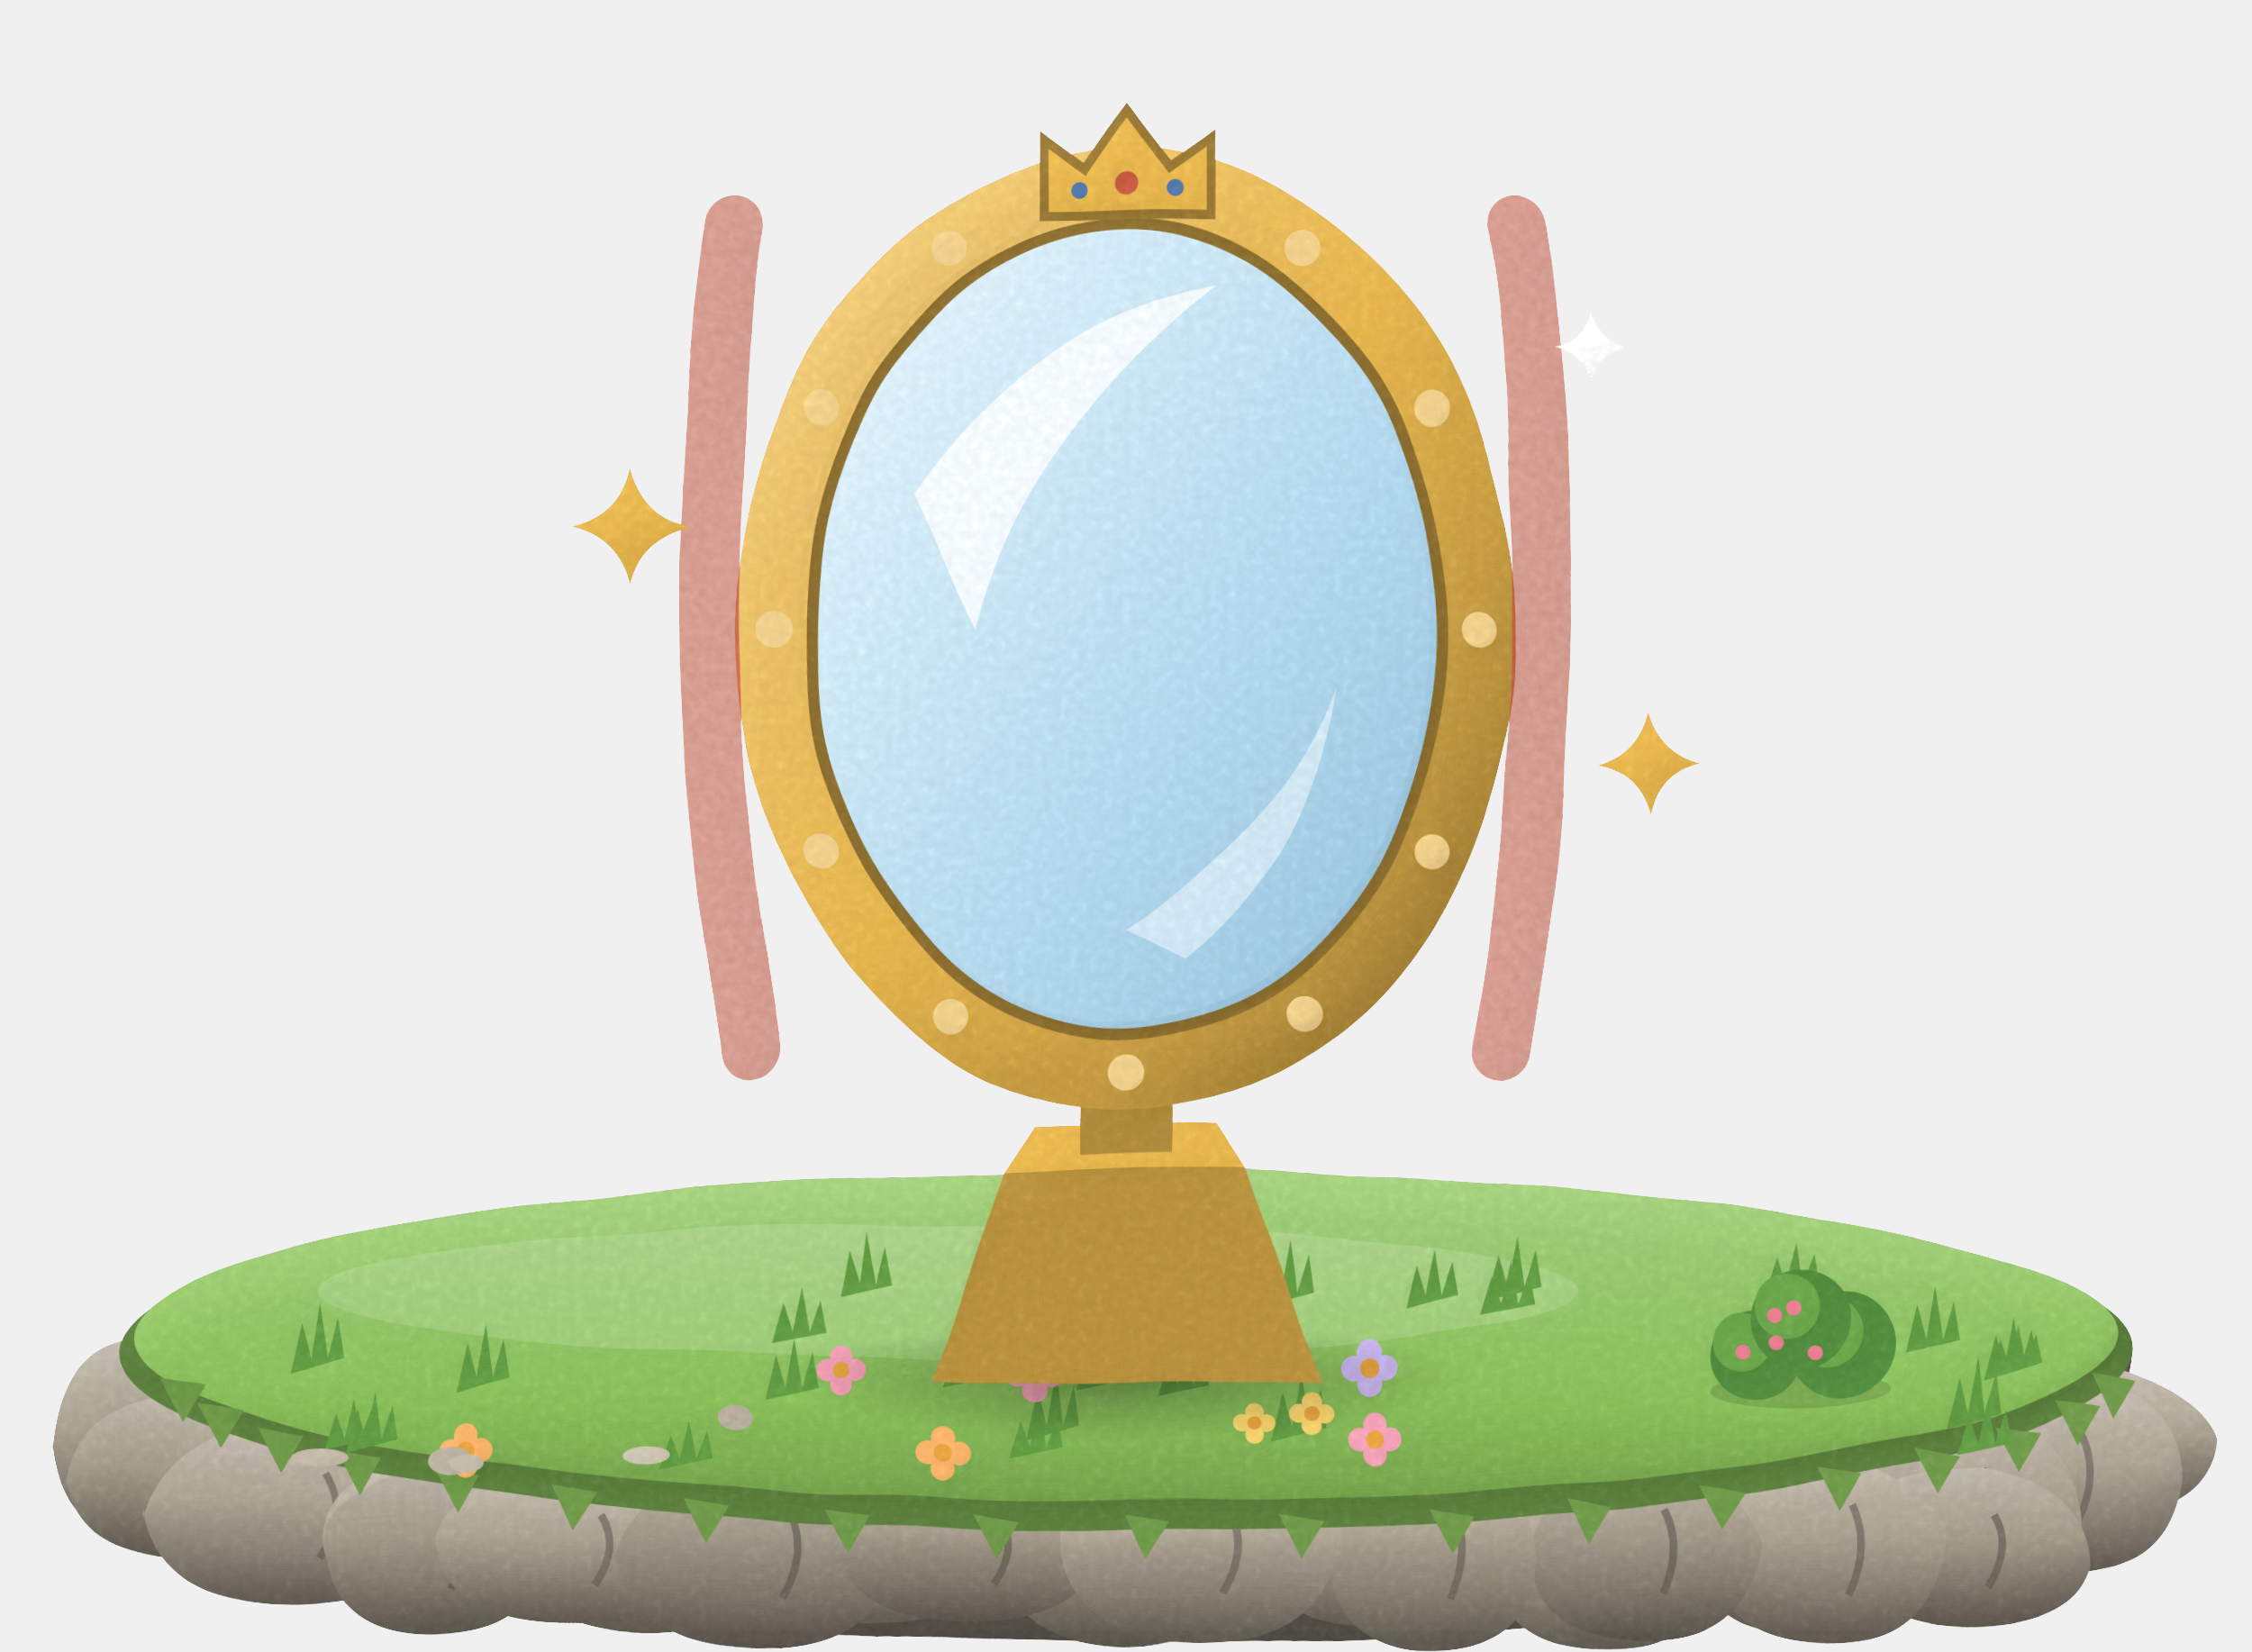
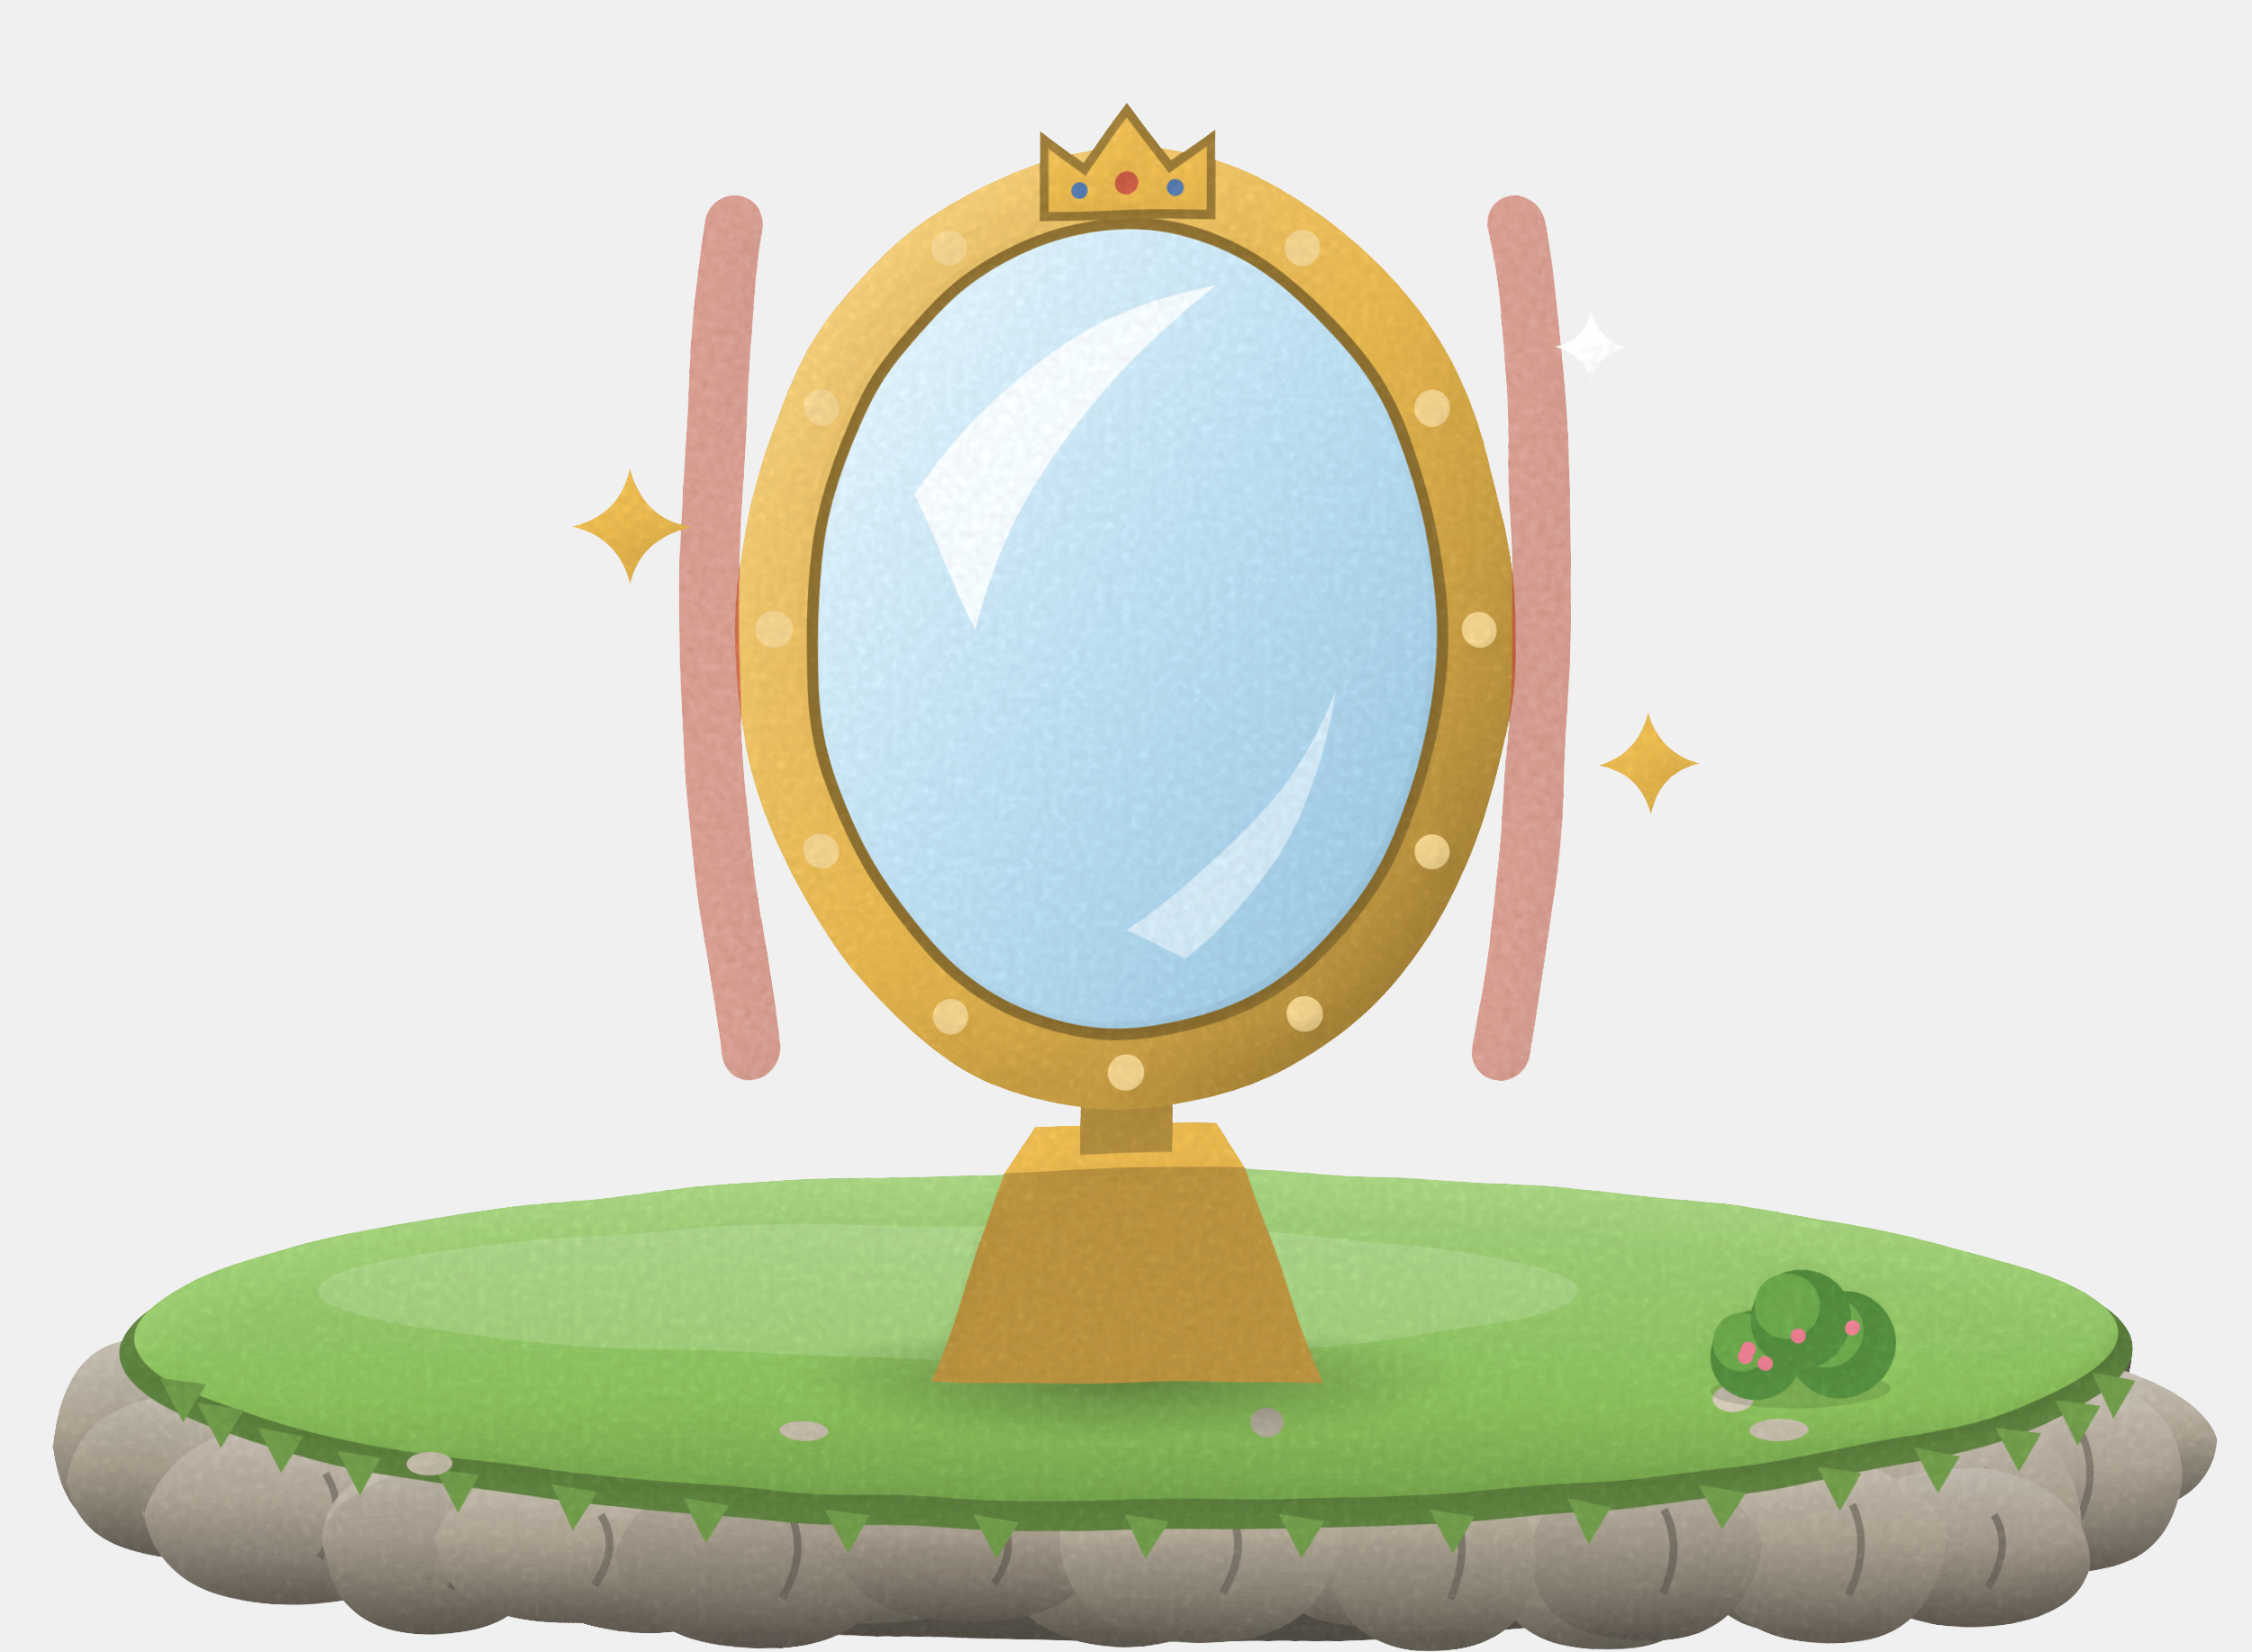
<svg xmlns="http://www.w3.org/2000/svg" viewBox="0 0 300 220" width="300" height="220">
  <defs>
    <filter id="paint" x="-2%" y="-2%" width="104%" height="104%" color-interpolation-filters="sRGB">
      <feTurbulence type="fractalNoise" baseFrequency="0.035" numOctaves="2" seed="7" result="warp" />
      <feDisplacementMap in="SourceGraphic" in2="warp" scale="1.6" xChannelSelector="R" yChannelSelector="G" result="wobbly" />
      <feTurbulence type="fractalNoise" baseFrequency="0.85" numOctaves="2" seed="3" result="noise" />
      <feColorMatrix in="noise" type="saturate" values="0" result="grey" />
      <feComposite in="wobbly" in2="grey" operator="arithmetic" k1="0" k2="1" k3="0.13" k4="-0.065" result="grained" />
      <feComposite in="grained" in2="wobbly" operator="in" />
    </filter>
    <filter id="clay" x="-3%" y="-3%" width="106%" height="106%" color-interpolation-filters="sRGB">
      <feGaussianBlur in="SourceGraphic" stdDeviation="1.2" edgeMode="duplicate" result="blur" />
      <feColorMatrix in="blur" type="luminanceToAlpha" result="lum" />
      <feGaussianBlur in="SourceAlpha" stdDeviation="3" result="ablur" />
      <feComposite in="lum" in2="ablur" operator="arithmetic" k2="0.6" k3="0.6" result="height" />
      <feSpecularLighting in="height" surfaceScale="3" specularConstant="0.5" specularExponent="16" lighting-color="#fff8ec" result="spec">
        <feDistantLight azimuth="235" elevation="38" />
      </feSpecularLighting>
      <feComposite in="spec" in2="SourceAlpha" operator="in" result="specIn" />
      <feDiffuseLighting in="height" surfaceScale="3" diffuseConstant="1.3" lighting-color="#fff" result="diff">
        <feDistantLight azimuth="235" elevation="50" />
      </feDiffuseLighting>
      <feBlend in="SourceGraphic" in2="diff" mode="multiply" result="lit" />
      <feComposite in="lit" in2="SourceAlpha" operator="in" result="litIn" />
      <feComposite in="litIn" in2="specIn" operator="arithmetic" k2="1" k3="0.5" />
    </filter>
    <linearGradient id="g1" x1="0" y1="0" x2="0" y2="1">
      <stop offset="0" stop-color="#a1cc7c" />
      <stop offset="0.7" stop-color="#86bd57" />
      <stop offset="1" stop-color="#72a14a" />
    </linearGradient>
    <linearGradient id="g2" x1="0" y1="0" x2="0" y2="1">
      <stop offset="0" stop-color="#bdb7ab" />
      <stop offset="0.45" stop-color="#a49b8b" />
      <stop offset="1" stop-color="#5f5a51" />
    </linearGradient>
    <linearGradient id="g3" x1="0" y1="0" x2="0" y2="1">
      <stop offset="0" stop-color="#c3bcb1" />
      <stop offset="0.45" stop-color="#aba292" />
      <stop offset="1" stop-color="#635e55" />
    </linearGradient>
    <linearGradient id="g4" x1="0" y1="0" x2="0" y2="1">
      <stop offset="0" stop-color="#bcb6aa" />
      <stop offset="0.45" stop-color="#a29989" />
      <stop offset="1" stop-color="#5e594f" />
    </linearGradient>
    <linearGradient id="g5" x1="0" y1="0" x2="0" y2="1">
      <stop offset="0" stop-color="#c3bcb1" />
      <stop offset="0.45" stop-color="#aca293" />
      <stop offset="1" stop-color="#645e55" />
    </linearGradient>
    <linearGradient id="g6" x1="0" y1="0" x2="0" y2="1">
      <stop offset="0" stop-color="#c3bbb1" />
      <stop offset="0.45" stop-color="#aba192" />
      <stop offset="1" stop-color="#635d55" />
    </linearGradient>
    <linearGradient id="g7" x1="0" y1="0" x2="0" y2="1">
      <stop offset="0" stop-color="#c0b9ae" />
      <stop offset="0.45" stop-color="#a89e8e" />
      <stop offset="1" stop-color="#615c52" />
    </linearGradient>
    <linearGradient id="g8" x1="0" y1="0" x2="0" y2="1">
      <stop offset="0" stop-color="#c4bdb2" />
      <stop offset="0.45" stop-color="#ada394" />
      <stop offset="1" stop-color="#645f56" />
    </linearGradient>
    <linearGradient id="g9" x1="0" y1="0" x2="0" y2="1">
      <stop offset="0" stop-color="#bab3a9" />
      <stop offset="0.45" stop-color="#9f9687" />
      <stop offset="1" stop-color="#5c574e" />
    </linearGradient>
    <linearGradient id="g10" x1="0" y1="0" x2="0" y2="1">
      <stop offset="0" stop-color="#c0b8ae" />
      <stop offset="0.45" stop-color="#a79d8e" />
      <stop offset="1" stop-color="#615b52" />
    </linearGradient>
    <linearGradient id="g11" x1="0" y1="0" x2="0" y2="1">
      <stop offset="0" stop-color="#c3bdb1" />
      <stop offset="0.45" stop-color="#aca393" />
      <stop offset="1" stop-color="#645f55" />
    </linearGradient>
    <linearGradient id="g12" x1="0" y1="0" x2="0" y2="1">
      <stop offset="0" stop-color="#c3bbb0" />
      <stop offset="0.45" stop-color="#aba191" />
      <stop offset="1" stop-color="#635d54" />
    </linearGradient>
    <linearGradient id="g13" x1="0" y1="0" x2="0" y2="1">
      <stop offset="0" stop-color="#c4bdb2" />
      <stop offset="0.45" stop-color="#ada394" />
      <stop offset="1" stop-color="#645f56" />
    </linearGradient>
    <linearGradient id="g14" x1="0" y1="0" x2="0" y2="1">
      <stop offset="0" stop-color="#bcb6aa" />
      <stop offset="0.45" stop-color="#a29989" />
      <stop offset="1" stop-color="#5e594f" />
    </linearGradient>
    <linearGradient id="g15" x1="0" y1="0" x2="0" y2="1">
      <stop offset="0" stop-color="#bbb4a9" />
      <stop offset="0.45" stop-color="#a19788" />
      <stop offset="1" stop-color="#5d584f" />
    </linearGradient>
    <linearGradient id="g16" x1="0" y1="0" x2="0" y2="1">
      <stop offset="0" stop-color="#bdb6ab" />
      <stop offset="0.45" stop-color="#a3998a" />
      <stop offset="1" stop-color="#5f5950" />
    </linearGradient>
    <linearGradient id="g17" x1="0" y1="0" x2="0" y2="1">
      <stop offset="0" stop-color="#c2bbaf" />
      <stop offset="0.45" stop-color="#aaa090" />
      <stop offset="1" stop-color="#635d54" />
    </linearGradient>
    <linearGradient id="g18" x1="0" y1="0" x2="0" y2="1">
      <stop offset="0" stop-color="#c2bbaf" />
      <stop offset="0.45" stop-color="#aaa090" />
      <stop offset="1" stop-color="#635d54" />
    </linearGradient>
    <linearGradient id="g19" x1="0" y1="0" x2="0" y2="1">
      <stop offset="0" stop-color="#b9b3a8" />
      <stop offset="0.45" stop-color="#9e9586" />
      <stop offset="1" stop-color="#5c564e" />
    </linearGradient>
    <linearGradient id="g20" x1="0" y1="0" x2="0" y2="1">
      <stop offset="0" stop-color="#bbb4a9" />
      <stop offset="0.45" stop-color="#a09788" />
      <stop offset="1" stop-color="#5d584f" />
    </linearGradient>
    <linearGradient id="g21" x1="0" y1="0" x2="0" y2="1">
      <stop offset="0" stop-color="#bab3a8" />
      <stop offset="0.45" stop-color="#9f9586" />
      <stop offset="1" stop-color="#5c564e" />
    </linearGradient>
    <linearGradient id="g22" x1="0" y1="0" x2="0" y2="1">
      <stop offset="0" stop-color="#c0b9ae" />
      <stop offset="0.45" stop-color="#a79e8e" />
      <stop offset="1" stop-color="#615c52" />
    </linearGradient>
    <linearGradient id="g23" x1="0" y1="0" x2="0" y2="1">
      <stop offset="0" stop-color="#c3bdb1" />
      <stop offset="0.45" stop-color="#aca393" />
      <stop offset="1" stop-color="#645f55" />
    </linearGradient>
    <radialGradient id="r24" cx="0.5" cy="0.5" r="0.5">
      <stop offset="0" stop-color="#000" stop-opacity="0.32" />
      <stop offset="1" stop-color="#000" stop-opacity="0" />
    </radialGradient>
    <linearGradient id="g25" x1="0" y1="0" x2="1" y2="1">
      <stop offset="0" stop-color="#ebca80" />
      <stop offset="0.5" stop-color="#e3b34a" />
      <stop offset="1" stop-color="#947430" />
    </linearGradient>
    <linearGradient id="g26" x1="0" y1="0" x2="1" y2="1">
      <stop offset="0" stop-color="#e9f6fc" />
      <stop offset="0.5" stop-color="#b9dcef" />
      <stop offset="1" stop-color="#8fbfdc" />
    </linearGradient>
  </defs>
  <g filter="url(#clay)">
    <g filter="url(#paint)">
      <ellipse cx="150" cy="206" rx="136" ry="12" fill="#000" opacity="0.16" />
      <path d="M16 180 Q18 218 150 219 Q282 218 284 180 Z" fill="#545048" />
      <path d="M6.8 194.2 Q8.1 176.4 21.6 178.3 Q34.6 180.6 37.2 193.0 Q36.0 205.7 22.0 205.7 Q8.0 205.7 6.8 192.0 Z" fill="url(#g2)" />
      <path d="M25.0 186.5 q2.4 5.5 -0.6 12.3" stroke="#5a554c" stroke-width="1" fill="none" opacity="0.6" />
      <path d="M260.5 191.7 Q263.5 180.7 277.1 181.8 Q293.6 184.9 295.5 191.8 Q294.1 202.2 278.0 202.2 Q261.9 202.2 260.5 192.0 Z" fill="url(#g3)" />
      <path d="M281.5 187.9 q2.8 4.1 -0.7 9.2" stroke="#5e5950" stroke-width="1" fill="none" opacity="0.6" />
      <path d="M8.8 198.0 Q9.9 188.0 23.0 185.6 Q41.9 187.7 43.9 194.2 Q42.5 207.7 26.4 207.7 Q10.2 207.7 8.8 196.7 Z" fill="url(#g4)" />
      <path d="M29.9 192.2 q2.8 4.4 -0.7 9.9" stroke="#59544b" stroke-width="1" fill="none" opacity="0.6" />
      <path d="M256.5 193.9 Q257.5 185.2 272.8 183.6 Q290.6 184.3 290.7 196.7 Q289.4 209.7 273.6 209.7 Q257.9 209.7 256.5 196.7 Z" fill="url(#g5)" />
      <path d="M277.1 191.4 q2.7 5.2 -0.7 11.8" stroke="#5f5951" stroke-width="1" fill="none" opacity="0.6" />
      <path d="M19.3 202.6 Q22.8 188.8 43.8 188.3 Q58.2 188.4 59.0 202.1 Q57.4 213.7 39.1 213.7 Q20.9 213.7 19.3 201.0 Z" fill="url(#g6)" />
      <path d="M43.1 195.9 q3.2 5.1 -0.8 11.4" stroke="#5e5950" stroke-width="1" fill="none" opacity="0.6" />
      <path d="M244.4 203.0 Q246.8 190.8 264.5 187.2 Q276.7 191.6 277.3 203.8 Q276.0 214.8 260.9 214.8 Q245.7 214.8 244.4 201.0 Z" fill="url(#g7)" />
      <path d="M264.1 195.5 q2.6 5.5 -0.7 12.4" stroke="#5c574e" stroke-width="1" fill="none" opacity="0.6" />
      <path d="M42.6 204.6 Q43.3 193.5 63.0 194.4 Q75.9 198.1 76.4 204.0 Q75.1 215.0 59.5 215.0 Q43.9 215.0 42.6 204.7 Z" fill="url(#g8)" />
      <path d="M62.9 200.6 q2.7 4.1 -0.7 9.3" stroke="#5f5a51" stroke-width="1" fill="none" opacity="0.6" />
      <path d="M225.0 206.9 Q226.6 191.1 237.0 191.5 Q254.2 192.9 256.0 206.1 Q254.8 218.0 240.5 218.0 Q226.2 218.0 225.0 204.7 Z" fill="url(#g9)" />
      <path d="M243.6 199.4 q2.5 5.3 -0.6 11.9" stroke="#57524a" stroke-width="1" fill="none" opacity="0.6" />
      <path d="M68.9 203.3 Q69.2 197.8 83.0 194.4 Q102.3 198.0 103.1 203.7 Q101.8 217.6 86.0 217.6 Q70.2 217.6 68.9 206.0 Z" fill="url(#g10)" />
      <path d="M89.4 201.4 q2.7 4.6 -0.7 10.4" stroke="#5c564e" stroke-width="1" fill="none" opacity="0.6" />
      <path d="M197.8 207.0 Q199.1 193.7 212.7 192.3 Q227.8 196.9 230.2 203.5 Q228.9 219.7 214.0 219.7 Q199.1 219.7 197.8 206.0 Z" fill="url(#g11)" />
      <path d="M217.2 200.5 q2.6 5.5 -0.6 12.3" stroke="#5f5a51" stroke-width="1" fill="none" opacity="0.6" />
      <path d="M166.3 204.1 Q166.6 194.6 186.0 195.7 Q198.7 196.1 199.9 207.7 Q198.6 216.3 183.1 216.3 Q167.7 216.3 166.3 206.0 Z" fill="url(#g12)" />
      <path d="M186.5 201.9 q2.7 4.1 -0.7 9.3" stroke="#5e5950" stroke-width="1" fill="none" opacity="0.6" />
      <path d="M97.1 207.4 Q99.3 198.1 114.4 195.7 Q134.7 199.8 136.7 203.8 Q135.1 216.3 116.9 216.3 Q98.6 216.3 97.1 206.0 Z" fill="url(#g13)" />
      <path d="M120.8 201.9 q3.2 4.1 -0.8 9.3" stroke="#5f5a51" stroke-width="1" fill="none" opacity="0.6" />
      <path d="M132.5 203.5 Q136.1 195.3 149.6 192.4 Q165.6 197.1 167.5 204.4 Q166.1 219.6 150.0 219.6 Q133.9 219.6 132.5 206.0 Z" fill="url(#g14)" />
      <path d="M153.5 200.6 q2.8 5.4 -0.7 12.2" stroke="#59544b" stroke-width="1" fill="none" opacity="0.6" />
      <path d="M43.1 203.3 Q44.2 198.1 59.5 194.1 Q69.4 197.2 72.5 207.2 Q71.4 217.9 57.8 217.9 Q44.3 217.9 43.1 206.0 Z" fill="url(#g15)" />
      <path d="M60.8 201.2 q2.4 4.8 -0.6 10.7" stroke="#59534b" stroke-width="1" fill="none" opacity="0.6" />
      <path d="M245.8 205.3 Q247.3 195.8 264.1 195.4 Q278.0 198.1 278.6 208.5 Q277.3 216.6 262.2 216.6 Q247.1 216.6 245.8 206.0 Z" fill="url(#g16)" />
      <path d="M265.5 201.8 q2.6 4.2 -0.7 9.5" stroke="#5a544c" stroke-width="1" fill="none" opacity="0.6" />
      <path d="M58.1 204.6 Q60.4 196.6 77.8 195.5 Q94.4 195.1 95.0 203.7 Q93.5 216.5 76.6 216.5 Q59.6 216.5 58.1 206.0 Z" fill="url(#g17)" />
      <path d="M80.2 201.8 q2.9 4.2 -0.7 9.5" stroke="#5e584f" stroke-width="1" fill="none" opacity="0.6" />
      <path d="M227.6 203.9 Q229.7 196.0 242.1 192.9 Q258.8 198.4 259.2 204.4 Q258.0 219.1 243.4 219.1 Q228.9 219.1 227.6 206.0 Z" fill="url(#g18)" />
      <path d="M246.6 200.8 q2.5 5.2 -0.6 11.8" stroke="#5e584f" stroke-width="1" fill="none" opacity="0.6" />
      <path d="M82.1 208.0 Q84.0 196.6 104.9 192.4 Q120.1 191.9 119.9 204.7 Q118.4 219.6 101.0 219.6 Q83.6 219.6 82.1 206.0 Z" fill="url(#g19)" />
      <path d="M104.8 200.6 q3.0 5.4 -0.8 12.3" stroke="#57524a" stroke-width="1" fill="none" opacity="0.6" />
      <path d="M203.3 208.0 Q205.3 197.4 218.0 193.5 Q231.4 196.4 234.7 205.8 Q233.4 218.5 219.0 218.5 Q204.6 218.5 203.3 206.0 Z" fill="url(#g20)" />
      <path d="M222.1 201.0 q2.5 5.0 -0.6 11.2" stroke="#58534b" stroke-width="1" fill="none" opacity="0.6" />
      <path d="M111.5 204.5 Q113.9 195.2 129.0 195.7 Q145.2 195.5 147.4 204.6 Q146.0 216.3 129.5 216.3 Q113.0 216.3 111.5 206.0 Z" fill="url(#g21)" />
      <path d="M133.0 201.9 q2.9 4.1 -0.7 9.2" stroke="#57524a" stroke-width="1" fill="none" opacity="0.6" />
      <path d="M176.5 207.6 Q176.4 195.0 189.0 192.3 Q204.6 195.9 204.6 208.0 Q203.5 219.7 190.5 219.7 Q177.6 219.7 176.5 206.0 Z" fill="url(#g22)" />
      <path d="M193.4 200.5 q2.3 5.5 -0.6 12.4" stroke="#5c574e" stroke-width="1" fill="none" opacity="0.6" />
      <path d="M141.4 203.0 Q145.0 191.6 159.2 193.0 Q178.3 196.8 178.6 203.7 Q177.1 219.0 160.0 219.0 Q142.9 219.0 141.4 206.0 Z" fill="url(#g23)" />
      <path d="M163.7 200.8 q3.0 5.2 -0.7 11.7" stroke="#5f5a51" stroke-width="1" fill="none" opacity="0.6" />
      <ellipse cx="150" cy="180" rx="134" ry="24" fill="#577b39" />
      <ellipse cx="150" cy="178" rx="132" ry="22" fill="url(#g1)" />
      <ellipse cx="126" cy="172" rx="84" ry="9" fill="#fff" opacity="0.14" />
      <path d="M21.6 183.4 l3 6 l3 -5" fill="#6b9746" />
      <path d="M26.4 186.8 l3 6 l3 -5" fill="#6b9746" />
      <path d="M34.2 190.0 l3 6 l3 -5" fill="#6b9746" />
      <path d="M44.8 192.9 l3 6 l3 -5" fill="#6b9746" />
      <path d="M58.1 195.6 l3 6 l3 -5" fill="#6b9746" />
      <path d="M73.6 197.8 l3 6 l3 -5" fill="#6b9746" />
      <path d="M91.0 199.6 l3 6 l3 -5" fill="#6b9746" />
      <path d="M109.8 200.9 l3 6 l3 -5" fill="#6b9746" />
      <path d="M129.7 201.7 l3 6 l3 -5" fill="#6b9746" />
      <path d="M150.0 202.0 l3 6 l3 -5" fill="#6b9746" />
      <path d="M170.3 201.7 l3 6 l3 -5" fill="#6b9746" />
      <path d="M190.2 200.9 l3 6 l3 -5" fill="#6b9746" />
      <path d="M209.0 199.6 l3 6 l3 -5" fill="#6b9746" />
      <path d="M226.4 197.8 l3 6 l3 -5" fill="#6b9746" />
      <path d="M241.9 195.6 l3 6 l3 -5" fill="#6b9746" />
      <path d="M255.2 192.9 l3 6 l3 -5" fill="#6b9746" />
      <path d="M265.8 190.0 l3 6 l3 -5" fill="#6b9746" />
      <path d="M273.6 186.8 l3 6 l3 -5" fill="#6b9746" />
      <path d="M278.4 183.4 l3 6 l3 -5" fill="#6b9746" />
-       <path d="M46.0 193.2 l1.5 -5.7 l1.2 4.0 l1.2 -6.2 l1.0 6.2 l1.4 -4.5 l0.8 4.5 Z" fill="#5e9a40" />
-       <path d="M125.5 184.7 l1.5 -5.8 l1.2 4.0 l1.2 -6.3 l1.0 6.3 l1.4 -4.6 l0.8 4.6 Z" fill="#5e9a40" />
-       <path d="M111.9 172.9 l1.5 -6.3 l1.2 4.4 l1.2 -7.0 l1.0 7.0 l1.4 -5.1 l0.8 5.1 Z" fill="#5e9a40" />
-       <path d="M102.9 179.3 l1.5 -5.4 l1.2 3.8 l1.2 -6.0 l1.0 6.0 l1.4 -4.3 l0.8 4.3 Z" fill="#5e9a40" />
-       <path d="M187.4 174.4 l1.5 -5.7 l1.2 4.0 l1.2 -6.2 l1.0 6.2 l1.4 -4.5 l0.8 4.5 Z" fill="#5e9a40" />
-       <path d="M235.3 172.5 l1.5 -5.1 l1.2 3.6 l1.2 -5.6 l1.0 5.6 l1.4 -4.1 l0.8 4.1 Z" fill="#5e9a40" />
-       <path d="M169.4 192.1 l1.5 -6.7 l1.2 4.7 l1.2 -7.4 l1.0 7.4 l1.4 -5.3 l0.8 5.3 Z" fill="#5e9a40" />
-       <path d="M134.2 194.2 l1.5 -5.0 l1.2 3.5 l1.2 -5.5 l1.0 5.5 l1.4 -4.0 l0.8 4.0 Z" fill="#5e9a40" />
-       <path d="M167.9 174.1 l1.5 -6.3 l1.2 4.4 l1.2 -6.9 l1.0 6.9 l1.4 -5.0 l0.8 5.0 Z" fill="#5e9a40" />
-       <path d="M43.1 192.7 l1.5 -4.7 l1.2 3.3 l1.2 -5.1 l1.0 5.1 l1.4 -3.7 l0.8 3.7 Z" fill="#5e9a40" />
-       <path d="M260.9 193.7 l1.5 -5.3 l1.2 3.7 l1.2 -5.8 l1.0 5.8 l1.4 -4.3 l0.8 4.3 Z" fill="#5e9a40" />
-       <path d="M143.0 184.9 l1.5 -4.7 l1.2 3.3 l1.2 -5.2 l1.0 5.2 l1.4 -3.8 l0.8 3.8 Z" fill="#5e9a40" />
-       <path d="M264.8 183.3 l1.5 -4.8 l1.2 3.3 l1.2 -5.2 l1.0 5.2 l1.4 -3.8 l0.8 3.8 Z" fill="#5e9a40" />
-       <path d="M38.4 182.9 l1.5 -6.6 l1.2 4.6 l1.2 -7.3 l1.0 7.3 l1.4 -5.3 l0.8 5.3 Z" fill="#5e9a40" />
-       <path d="M136.4 191.8 l1.5 -6.9 l1.2 4.8 l1.2 -7.6 l1.0 7.6 l1.4 -5.5 l0.8 5.5 Z" fill="#5e9a40" />
-       <path d="M240.8 184.7 l1.5 -4.3 l1.2 3.0 l1.2 -4.7 l1.0 4.7 l1.4 -3.4 l0.8 3.4 Z" fill="#5e9a40" />
-       <path d="M253.9 180.4 l1.5 -6.5 l1.2 4.6 l1.2 -7.2 l1.0 7.2 l1.4 -5.2 l0.8 5.2 Z" fill="#5e9a40" />
-       <path d="M154.2 186.0 l1.5 -5.0 l1.2 3.5 l1.2 -5.5 l1.0 5.5 l1.4 -4.0 l0.8 4.0 Z" fill="#5e9a40" />
-       <path d="M198.1 173.3 l1.5 -6.1 l1.2 4.2 l1.2 -6.7 l1.0 6.7 l1.4 -4.9 l0.8 4.9 Z" fill="#5e9a40" />
-       <path d="M264.2 183.8 l1.5 -5.9 l1.2 4.1 l1.2 -6.5 l1.0 6.5 l1.4 -4.7 l0.8 4.7 Z" fill="#5e9a40" />
-       <path d="M141.6 172.7 l1.5 -5.4 l1.2 3.8 l1.2 -6.0 l1.0 6.0 l1.4 -4.3 l0.8 4.3 Z" fill="#5e9a40" />
-       <path d="M259.5 190.3 l1.5 -6.9 l1.2 4.8 l1.2 -7.6 l1.0 7.6 l1.4 -5.5 l0.8 5.5 Z" fill="#5e9a40" />
-       <path d="M101.9 186.8 l1.5 -5.9 l1.2 4.2 l1.2 -6.5 l1.0 6.5 l1.4 -4.8 l0.8 4.8 Z" fill="#5e9a40" />
-       <path d="M197.3 175.3 l1.5 -5.2 l1.2 3.6 l1.2 -5.7 l1.0 5.7 l1.4 -4.1 l0.8 4.1 Z" fill="#5e9a40" />
-       <path d="M87.5 195.9 l1.5 -4.4 l1.2 3.1 l1.2 -4.9 l1.0 4.9 l1.4 -3.5 l0.8 3.5 Z" fill="#5e9a40" />
-       <path d="M60.9 185.7 l1.5 -6.6 l1.2 4.6 l1.2 -7.3 l1.0 7.3 l1.4 -5.3 l0.8 5.3 Z" fill="#5e9a40" />
-       <g>
-         <circle cx="180.1" cy="182.1" r="1.7" fill="#c9b6f0" />
-         <circle cx="184.3" cy="182.1" r="1.7" fill="#c9b6f0" />
-         <circle cx="182.2" cy="180.0" r="1.7" fill="#c9b6f0" />
-         <circle cx="182.2" cy="184.2" r="1.7" fill="#c9b6f0" />
-         <circle cx="182.2" cy="182.1" r="1.3" fill="#e6a23c" />
-       </g>
-       <g>
-         <circle cx="173.0" cy="188.2" r="1.3" fill="#f6d36b" />
-         <circle cx="176.2" cy="188.2" r="1.3" fill="#f6d36b" />
-         <circle cx="174.6" cy="186.6" r="1.3" fill="#f6d36b" />
-         <circle cx="174.6" cy="189.8" r="1.3" fill="#f6d36b" />
-         <circle cx="174.6" cy="188.2" r="1.0" fill="#e6a23c" />
-       </g>
-       <g>
-         <circle cx="60.3" cy="193.3" r="1.6" fill="#f7b267" />
-         <circle cx="64.3" cy="193.3" r="1.6" fill="#f7b267" />
-         <circle cx="62.3" cy="191.3" r="1.6" fill="#f7b267" />
-         <circle cx="62.3" cy="195.3" r="1.6" fill="#f7b267" />
-         <circle cx="62.3" cy="193.3" r="1.2" fill="#e6a23c" />
-       </g>
-       <g>
-         <circle cx="135.3" cy="182.8" r="1.7" fill="#f2a0b5" />
-         <circle cx="139.6" cy="182.8" r="1.7" fill="#f2a0b5" />
-         <circle cx="137.5" cy="180.6" r="1.7" fill="#f2a0b5" />
-         <circle cx="137.5" cy="184.9" r="1.7" fill="#f2a0b5" />
-         <circle cx="137.5" cy="182.8" r="1.3" fill="#e6a23c" />
-       </g>
-       <g>
-         <circle cx="110.2" cy="182.7" r="1.5" fill="#f2a0b5" />
-         <circle cx="113.9" cy="182.7" r="1.5" fill="#f2a0b5" />
-         <circle cx="112.0" cy="180.9" r="1.5" fill="#f2a0b5" />
-         <circle cx="112.0" cy="184.6" r="1.5" fill="#f2a0b5" />
-         <circle cx="112.0" cy="182.7" r="1.1" fill="#e6a23c" />
-       </g>
-       <g>
-         <circle cx="165.7" cy="189.6" r="1.2" fill="#f6d36b" />
-         <circle cx="168.8" cy="189.6" r="1.2" fill="#f6d36b" />
-         <circle cx="167.3" cy="188.1" r="1.2" fill="#f6d36b" />
-         <circle cx="167.3" cy="191.2" r="1.2" fill="#f6d36b" />
-         <circle cx="167.3" cy="189.6" r="0.9" fill="#e6a23c" />
-       </g>
-       <g>
-         <circle cx="150.2" cy="178.7" r="1.8" fill="#f6d36b" />
-         <circle cx="154.7" cy="178.7" r="1.8" fill="#f6d36b" />
-         <circle cx="152.5" cy="176.5" r="1.8" fill="#f6d36b" />
-         <circle cx="152.5" cy="180.9" r="1.8" fill="#f6d36b" />
-         <circle cx="152.5" cy="178.7" r="1.3" fill="#e6a23c" />
-       </g>
-       <g>
-         <circle cx="123.6" cy="193.7" r="1.6" fill="#f7b267" />
-         <circle cx="127.7" cy="193.7" r="1.6" fill="#f7b267" />
-         <circle cx="125.6" cy="191.7" r="1.6" fill="#f7b267" />
-         <circle cx="125.6" cy="195.8" r="1.6" fill="#f7b267" />
-         <circle cx="125.6" cy="193.7" r="1.2" fill="#e6a23c" />
-       </g>
-       <g>
-         <circle cx="180.9" cy="191.6" r="1.6" fill="#f2a0b5" />
-         <circle cx="184.9" cy="191.6" r="1.6" fill="#f2a0b5" />
-         <circle cx="182.9" cy="189.6" r="1.6" fill="#f2a0b5" />
-         <circle cx="182.9" cy="193.6" r="1.6" fill="#f2a0b5" />
-         <circle cx="182.9" cy="191.6" r="1.2" fill="#e6a23c" />
-       </g>
-       <ellipse cx="60.2" cy="194.6" rx="3.0" ry="1.9" fill="#b9b1a1" />
-       <ellipse cx="62.4" cy="195.0" rx="2.3" ry="1.2" fill="#c4bcab" />
-       <ellipse cx="85.8" cy="194.0" rx="3.1" ry="1.2" fill="#cbc2b0" />
-       <ellipse cx="42.5" cy="193.8" rx="3.8" ry="1.2" fill="#beb5a5" />
-       <ellipse cx="97.7" cy="189.3" rx="2.4" ry="1.7" fill="#b5ad9d" />
+       <ellipse cx="57.4" cy="194.9" rx="3.1" ry="1.6" fill="#bcb4a3" />
+       <ellipse cx="168.9" cy="189.5" rx="2.1" ry="2.0" fill="#afa798" />
+       <ellipse cx="107.0" cy="190.8" rx="3.3" ry="1.3" fill="#beb5a5" />
+       <ellipse cx="231.0" cy="186.2" rx="2.7" ry="1.8" fill="#cfc6b4" />
+       <ellipse cx="236.9" cy="190.5" rx="3.9" ry="1.5" fill="#c0b7a7" />
      <ellipse cx="150" cy="184" rx="45.0" ry="8.1" fill="url(#r24)" />
      <path d="M124 184 L134 156 L166 156 L176 184 Z" fill="#b68f3b" />
      <path d="M134 156 L166 156 L162 150 L138 150 Z" fill="#e3b34a" />
      <rect x="144" y="136" width="12" height="18" fill="#aa8638" />
      <ellipse cx="150" cy="84" rx="52" ry="64" fill="url(#g25)" />
      <circle cx="197.0" cy="84.0" r="2.4" fill="#edce89" />
      <circle cx="190.7" cy="113.5" r="2.4" fill="#edce89" />
      <circle cx="173.5" cy="135.1" r="2.4" fill="#edce89" />
      <circle cx="150.0" cy="143.0" r="2.4" fill="#edce89" />
      <circle cx="126.5" cy="135.1" r="2.4" fill="#edce89" />
      <circle cx="109.3" cy="113.5" r="2.4" fill="#edce89" />
      <circle cx="103.0" cy="84.0" r="2.4" fill="#edce89" />
      <circle cx="109.3" cy="54.5" r="2.4" fill="#edce89" />
      <circle cx="126.5" cy="32.9" r="2.4" fill="#edce89" />
      <circle cx="150.0" cy="25.0" r="2.4" fill="#edce89" />
      <circle cx="173.5" cy="32.9" r="2.4" fill="#edce89" />
      <circle cx="190.7" cy="54.5" r="2.4" fill="#edce89" />
      <ellipse cx="150" cy="84" rx="42" ry="54" fill="url(#g26)" stroke="#886b2c" stroke-width="1.5" />
      <path d="M122 66 Q138 42 162 38 Q138 56 130 84 Z" fill="#fff" opacity="0.75" />
      <path d="M150 124 Q170 112 178 92 Q174 116 158 128 Z" fill="#fff" opacity="0.45" />
      <path d="M139.0 28.82 L139.0 18.59 L144.5 22.682 L150 15.18 L155.5 22.682 L161.0 18.59 L161.0 28.82 Z" fill="#e3b34a" stroke="#947430" stroke-width="1.2" />
      <circle cx="150" cy="24.7" r="1.5" fill="#c4573f" />
      <circle cx="143.8" cy="25.4" r="1.1" fill="#4f74a8" />
      <circle cx="156.2" cy="25.4" r="1.1" fill="#4f74a8" />
      <path d="M98 30 Q90 84 100 140" fill="none" stroke="#c4573f" stroke-width="8" stroke-linecap="round" opacity="0.85" />
      <path d="M202 30 Q210 84 200 140" fill="none" stroke="#c4573f" stroke-width="8" stroke-linecap="round" opacity="0.85" />
      <path d="M84 62 Q85.44 68.56 92 70 Q85.44 71.44 84 78 Q82.56 71.44 76 70 Q82.56 68.56 84 62 Z" fill="#e3b34a" />
      <path d="M220 95 Q221.26 100.74 227 102 Q221.26 103.26 220 109 Q218.74 103.26 213 102 Q218.74 100.74 220 95 Z" fill="#e3b34a" />
      <path d="M212 41 Q212.9 45.1 217 46 Q212.9 46.9 212 51 Q211.1 46.9 207 46 Q211.1 45.1 212 41 Z" fill="#fff" />
      <ellipse cx="240" cy="185.2" rx="12.0" ry="2.4" fill="#000" opacity="0.13" />
      <circle cx="234.0" cy="180.4" r="6.0" fill="#4f8a3b" />
      <circle cx="232.2" cy="178.6" r="3.9" fill="#68a648" />
      <circle cx="245.4" cy="179.2" r="7.2" fill="#4f8a3b" />
      <circle cx="243.6" cy="177.4" r="4.68" fill="#68a648" />
      <circle cx="240.0" cy="175.6" r="6.6" fill="#4f8a3b" />
      <circle cx="238.2" cy="173.8" r="4.29" fill="#68a648" />
-       <circle cx="232.4" cy="179.9" r="1.0" fill="#e87b8f" />
-       <circle cx="239.1" cy="174.0" r="1.0" fill="#e87b8f" />
-       <circle cx="236.6" cy="175.0" r="1.0" fill="#e87b8f" />
-       <circle cx="241.9" cy="180.0" r="1.0" fill="#e87b8f" />
-       <circle cx="236.8" cy="178.6" r="1.0" fill="#e87b8f" />
+       <circle cx="233.1" cy="179.5" r="1.0" fill="#e87b8f" />
+       <circle cx="232.7" cy="180.5" r="1.0" fill="#e87b8f" />
+       <circle cx="235.3" cy="181.4" r="1.0" fill="#e87b8f" />
+       <circle cx="246.8" cy="176.9" r="1.0" fill="#e87b8f" />
+       <circle cx="239.7" cy="177.7" r="1.0" fill="#e87b8f" />
    </g>
  </g>
</svg>
